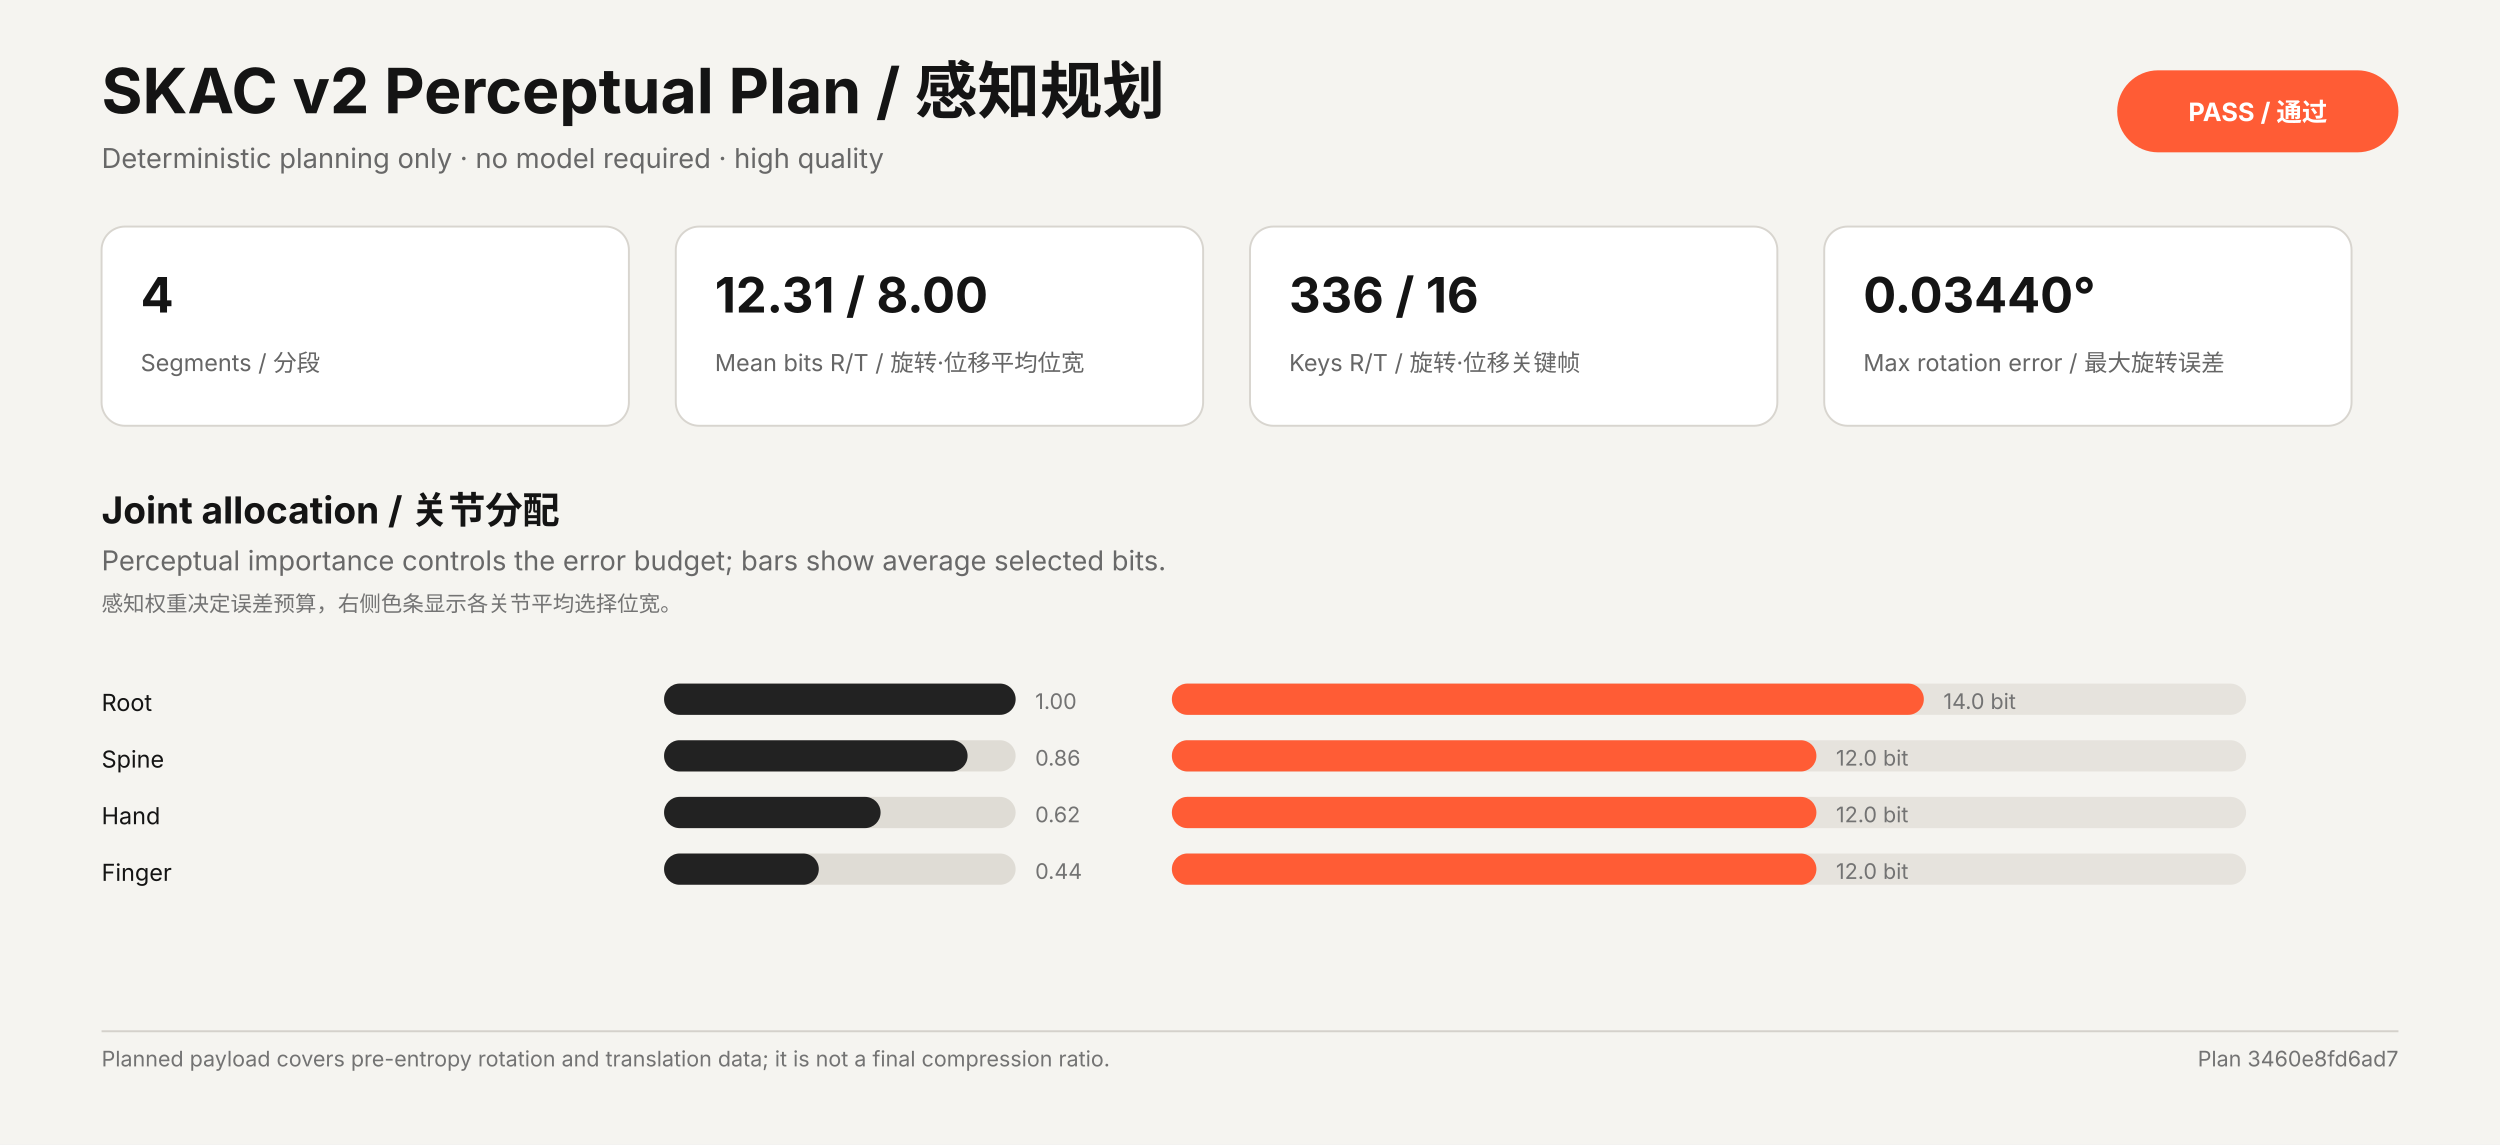
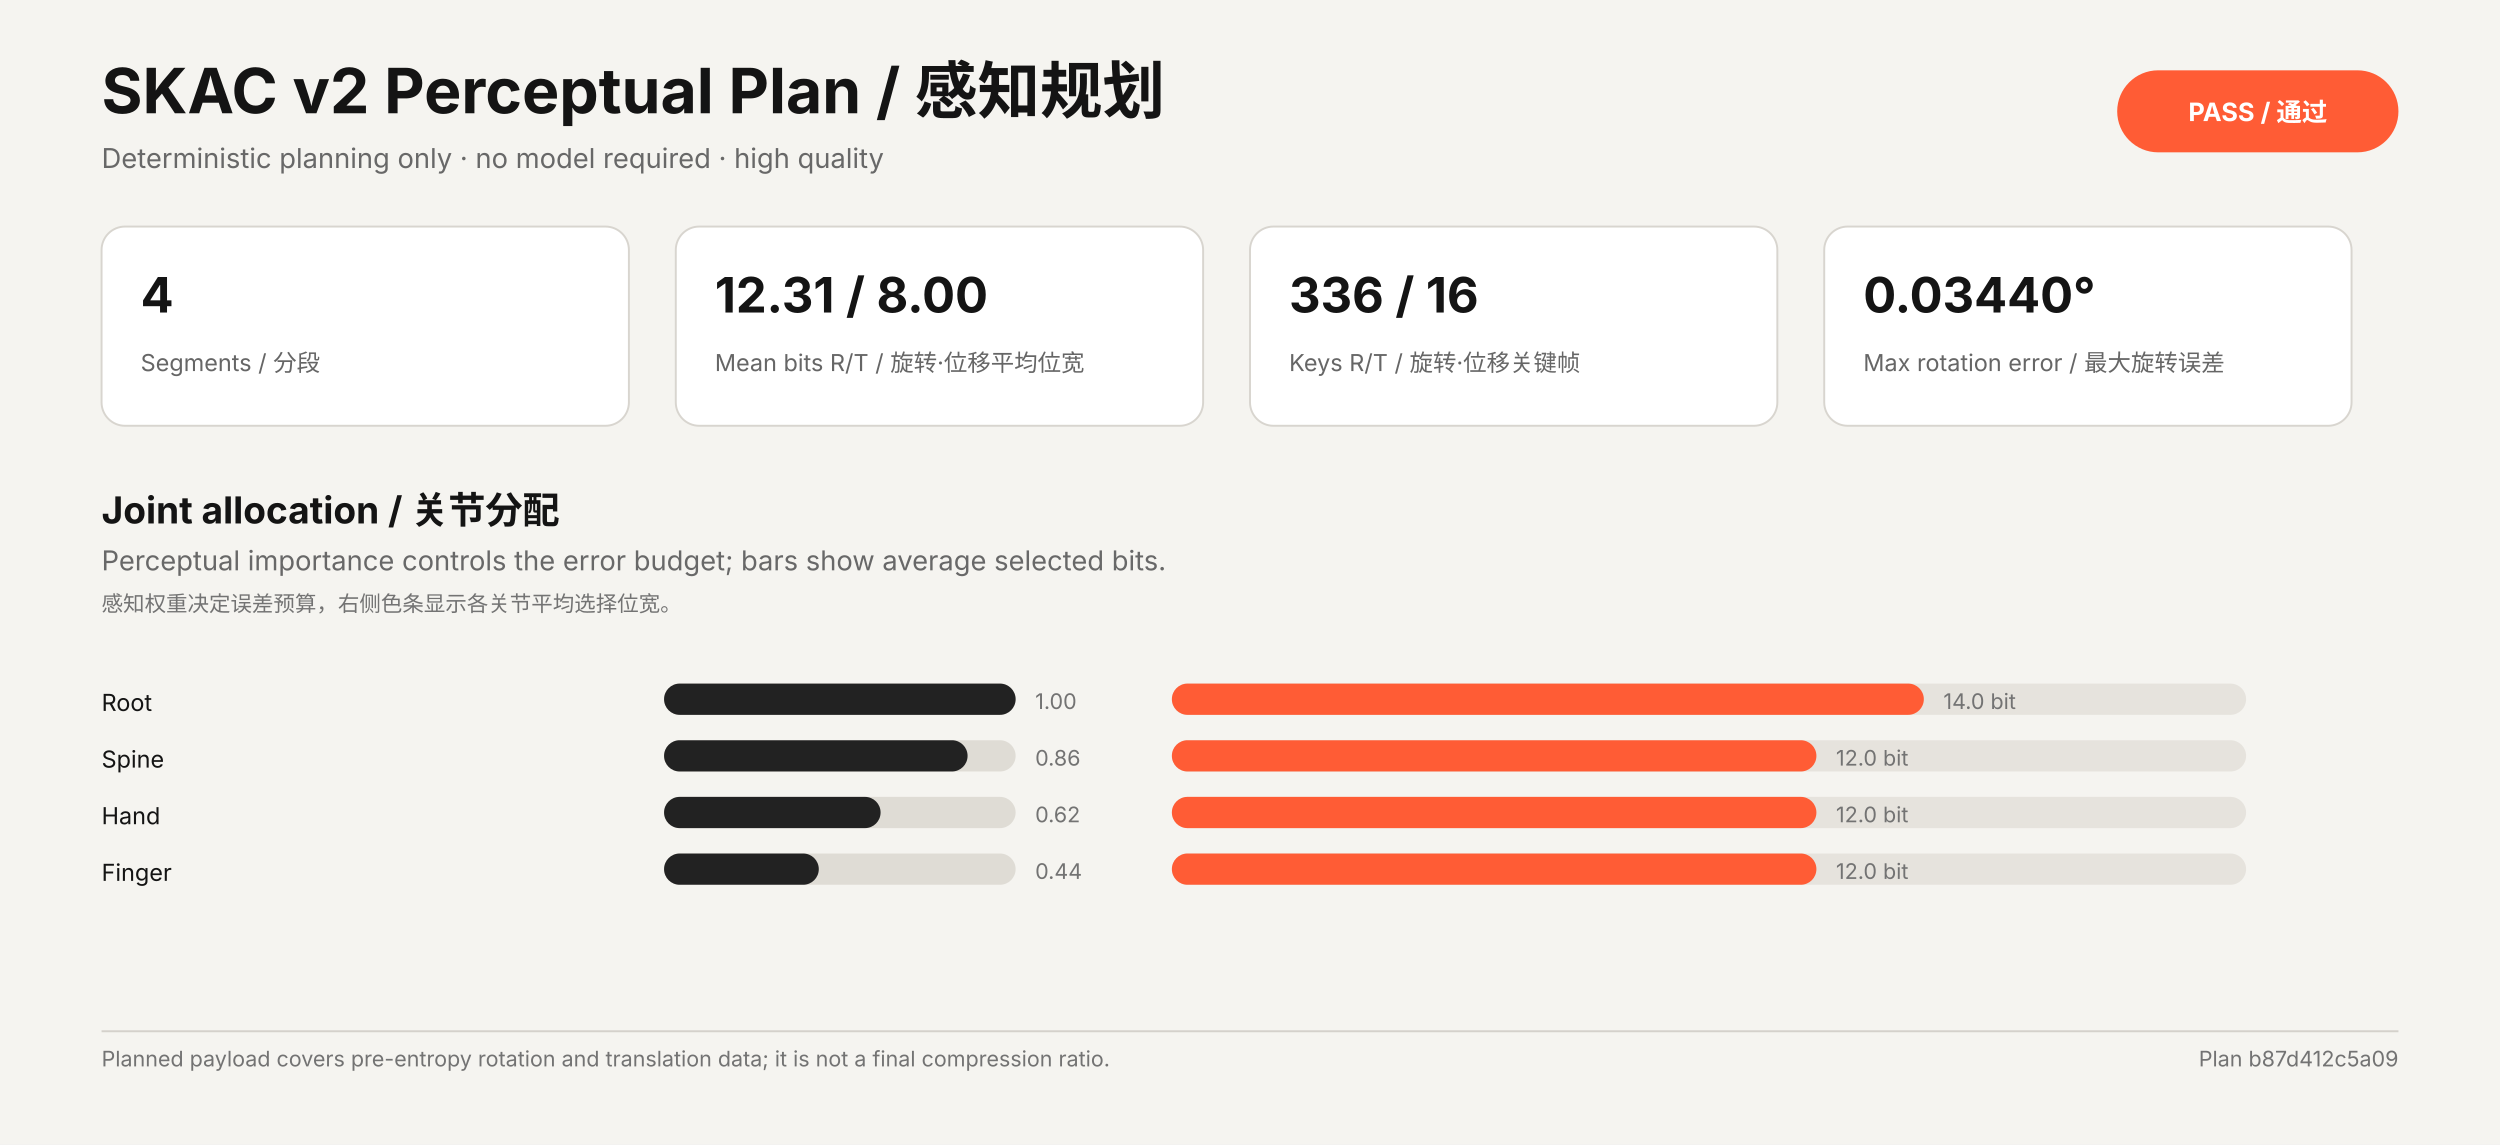
<svg xmlns="http://www.w3.org/2000/svg" width="1280" height="586" viewBox="0 0 1280 586">
  <style>
text{font-family:Inter,Segoe UI,Arial,sans-serif;fill:#141414}
.title{font-size:32px;font-weight:700}.sub{font-size:14px;fill:#686868}
.value{font-size:25px;font-weight:700}.label{font-size:12px;fill:#666}
.row{font-size:12px}.small{font-size:11px;fill:#737373}
</style>
  <rect width="1280" height="586" fill="#f5f4f0" />
  <text x="52" y="58" class="title">SKAC v2 Perceptual Plan / 感知规划</text>
  <text x="52" y="86" class="sub">Deterministic planning only · no model required · high quality</text>
  <rect x="1084" y="36" width="144" height="42" rx="21" fill="#ff5c35" />
  <text x="1156" y="62" text-anchor="middle" font-size="13" font-weight="700" style="fill:#fff">PASS / 通过</text>
  <rect x="52" y="116" width="270" height="102" rx="12" fill="#fff" stroke="#d8d5cf" />
  <text x="72" y="160" class="value">4</text>
  <text x="72" y="190" class="label">Segments / 分段</text>
  <rect x="346" y="116" width="270" height="102" rx="12" fill="#fff" stroke="#d8d5cf" />
  <text x="366" y="160" class="value">12.31 / 8.00</text>
  <text x="366" y="190" class="label">Mean bits R/T / 旋转·位移平均位宽</text>
  <rect x="640" y="116" width="270" height="102" rx="12" fill="#fff" stroke="#d8d5cf" />
  <text x="660" y="160" class="value">336 / 16</text>
  <text x="660" y="190" class="label">Keys R/T / 旋转·位移关键帧</text>
  <rect x="934" y="116" width="270" height="102" rx="12" fill="#fff" stroke="#d8d5cf" />
  <text x="954" y="160" class="value">0.03440°</text>
  <text x="954" y="190" class="label">Max rotation error / 最大旋转误差</text>
  <text x="52" y="268" font-size="19" font-weight="700">Joint allocation / 关节分配</text>
  <text x="52" y="292" class="sub">Perceptual importance controls the error budget; bars show average selected bits.</text>
  <text x="52" y="313" class="small">感知权重决定误差预算，右侧色条显示各关节平均选择位宽。</text>
  <text x="52" y="364" class="row">Root</text>
  <rect x="340" y="350" width="180" height="16" rx="8" fill="#dfdcd5" />
  <rect x="340" y="350" width="180.00" height="16" rx="8" fill="#222" />
  <text x="530" y="363" class="small">1.00</text>
  <rect x="600" y="350" width="550" height="16" rx="8" fill="#e6e3dd" />
  <rect x="600" y="350" width="385.00" height="16" rx="8" fill="#ff5c35" />
  <text x="995.00" y="363" class="small">14.0 bit</text>
  <text x="52" y="393" class="row">Spine</text>
  <rect x="340" y="379" width="180" height="16" rx="8" fill="#dfdcd5" />
  <rect x="340" y="379" width="155.40" height="16" rx="8" fill="#222" />
  <text x="530" y="392" class="small">0.86</text>
  <rect x="600" y="379" width="550" height="16" rx="8" fill="#e6e3dd" />
  <rect x="600" y="379" width="330.00" height="16" rx="8" fill="#ff5c35" />
  <text x="940.00" y="392" class="small">12.0 bit</text>
  <text x="52" y="422" class="row">Hand</text>
  <rect x="340" y="408" width="180" height="16" rx="8" fill="#dfdcd5" />
  <rect x="340" y="408" width="110.86" height="16" rx="8" fill="#222" />
  <text x="530" y="421" class="small">0.62</text>
  <rect x="600" y="408" width="550" height="16" rx="8" fill="#e6e3dd" />
  <rect x="600" y="408" width="330.00" height="16" rx="8" fill="#ff5c35" />
  <text x="940.00" y="421" class="small">12.0 bit</text>
  <text x="52" y="451" class="row">Finger</text>
  <rect x="340" y="437" width="180" height="16" rx="8" fill="#dfdcd5" />
  <rect x="340" y="437" width="79.22" height="16" rx="8" fill="#222" />
  <text x="530" y="450" class="small">0.44</text>
  <rect x="600" y="437" width="550" height="16" rx="8" fill="#e6e3dd" />
  <rect x="600" y="437" width="330.00" height="16" rx="8" fill="#ff5c35" />
  <text x="940.00" y="450" class="small">12.0 bit</text>
  <line x1="52" y1="528" x2="1228" y2="528" stroke="#d4d1cb" />
  <text x="52" y="546" class="small">Planned payload covers pre-entropy rotation and translation data; it is not a final compression ratio.</text>
-   <text x="1228" y="546" text-anchor="end" class="small">Plan 3460e8fd6ad7</text>
+   <text x="1228" y="546" text-anchor="end" class="small">Plan b87d412c5a09</text>
</svg>
